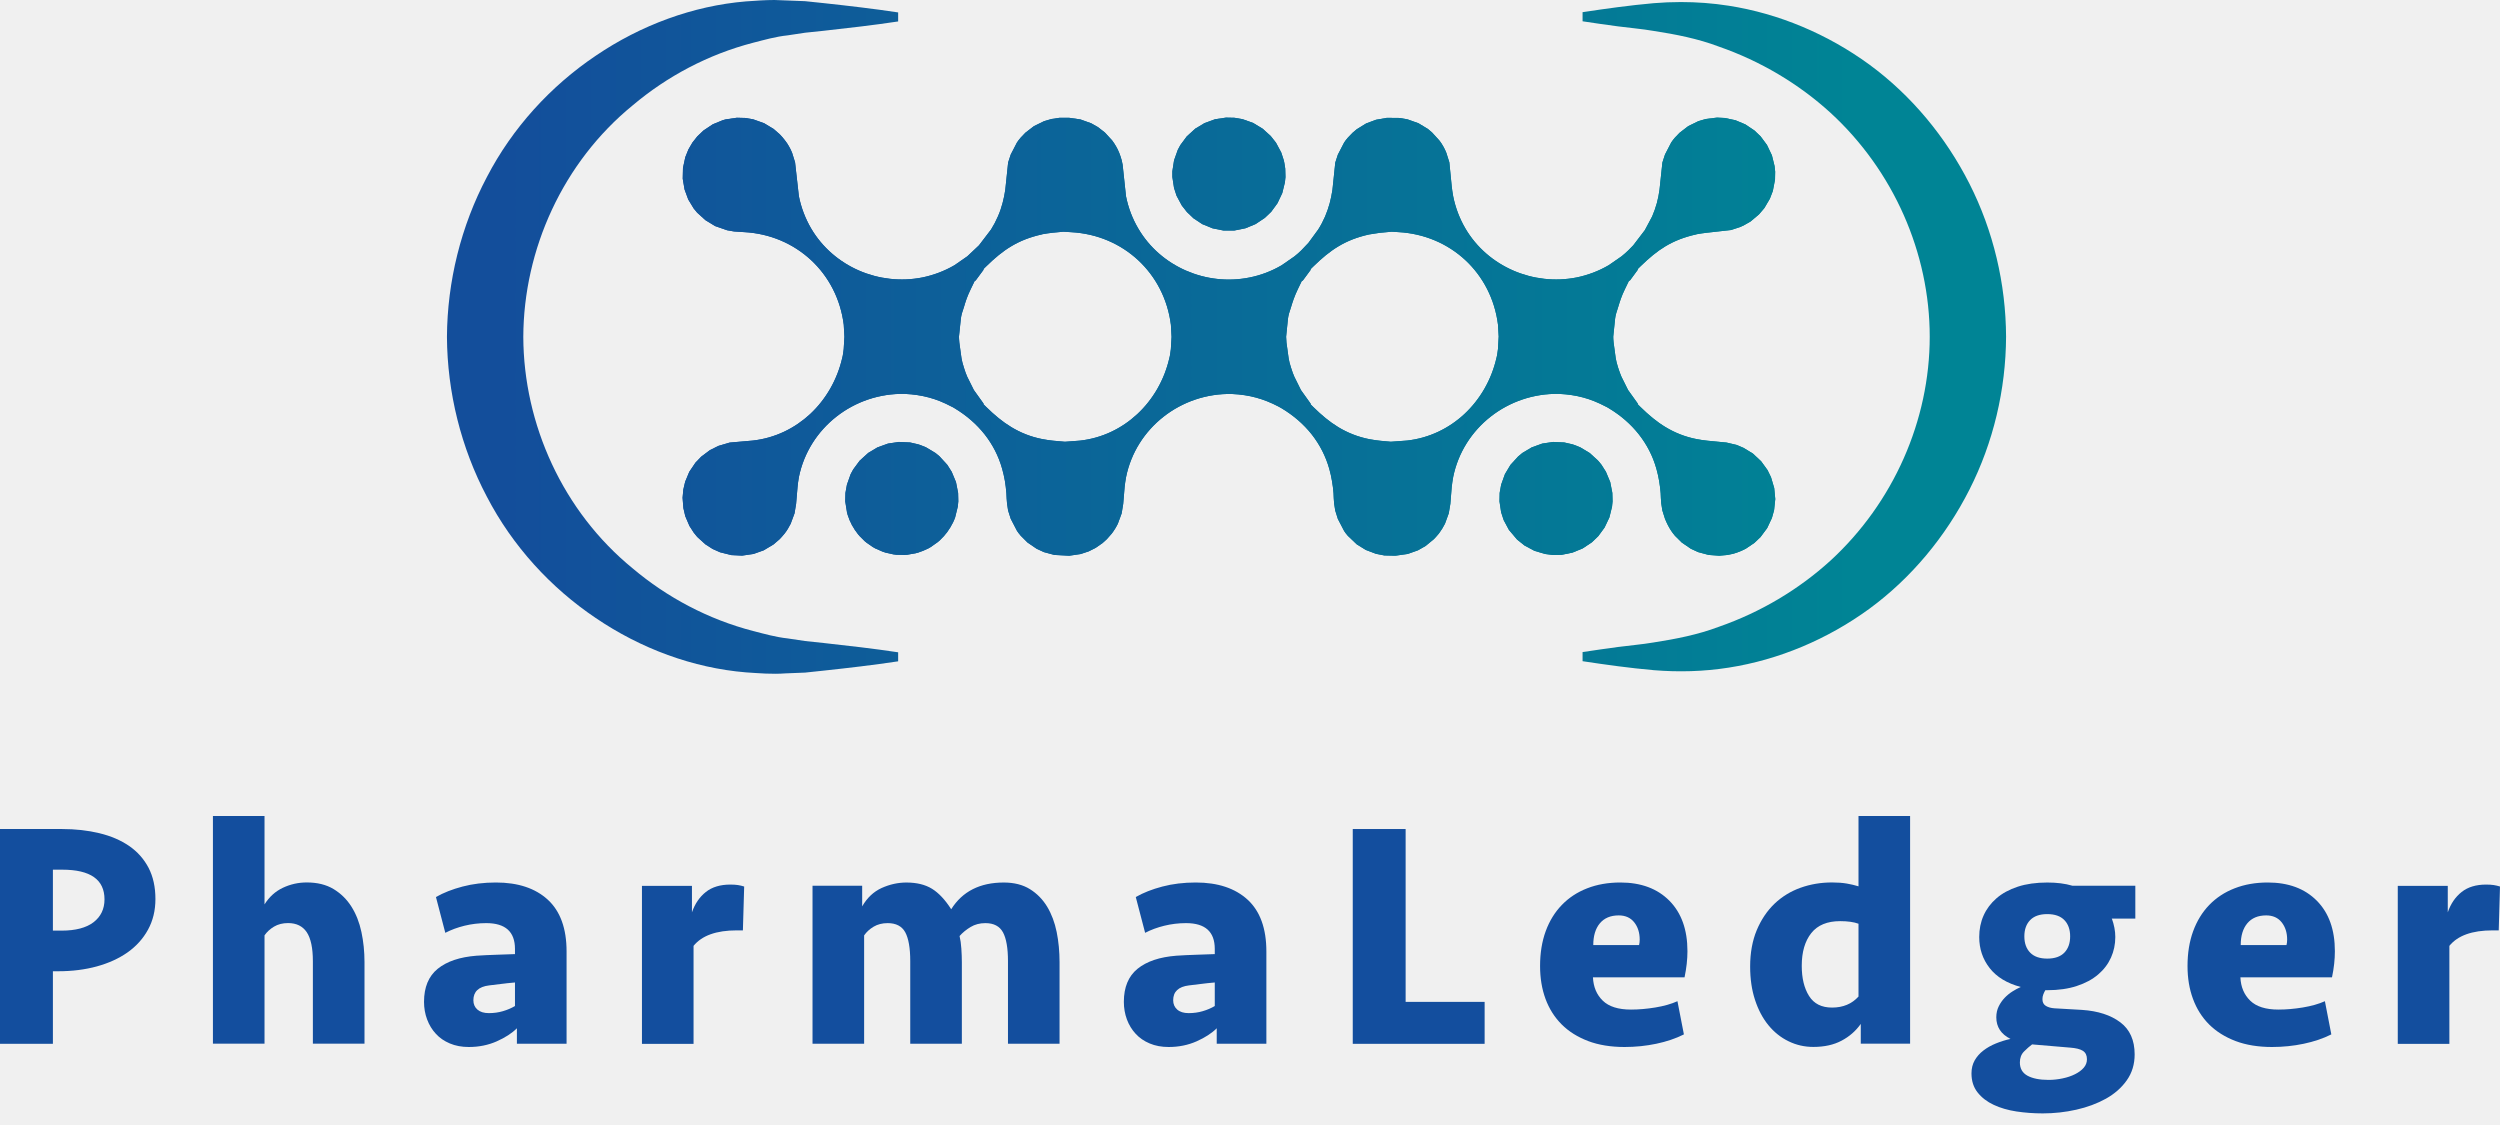
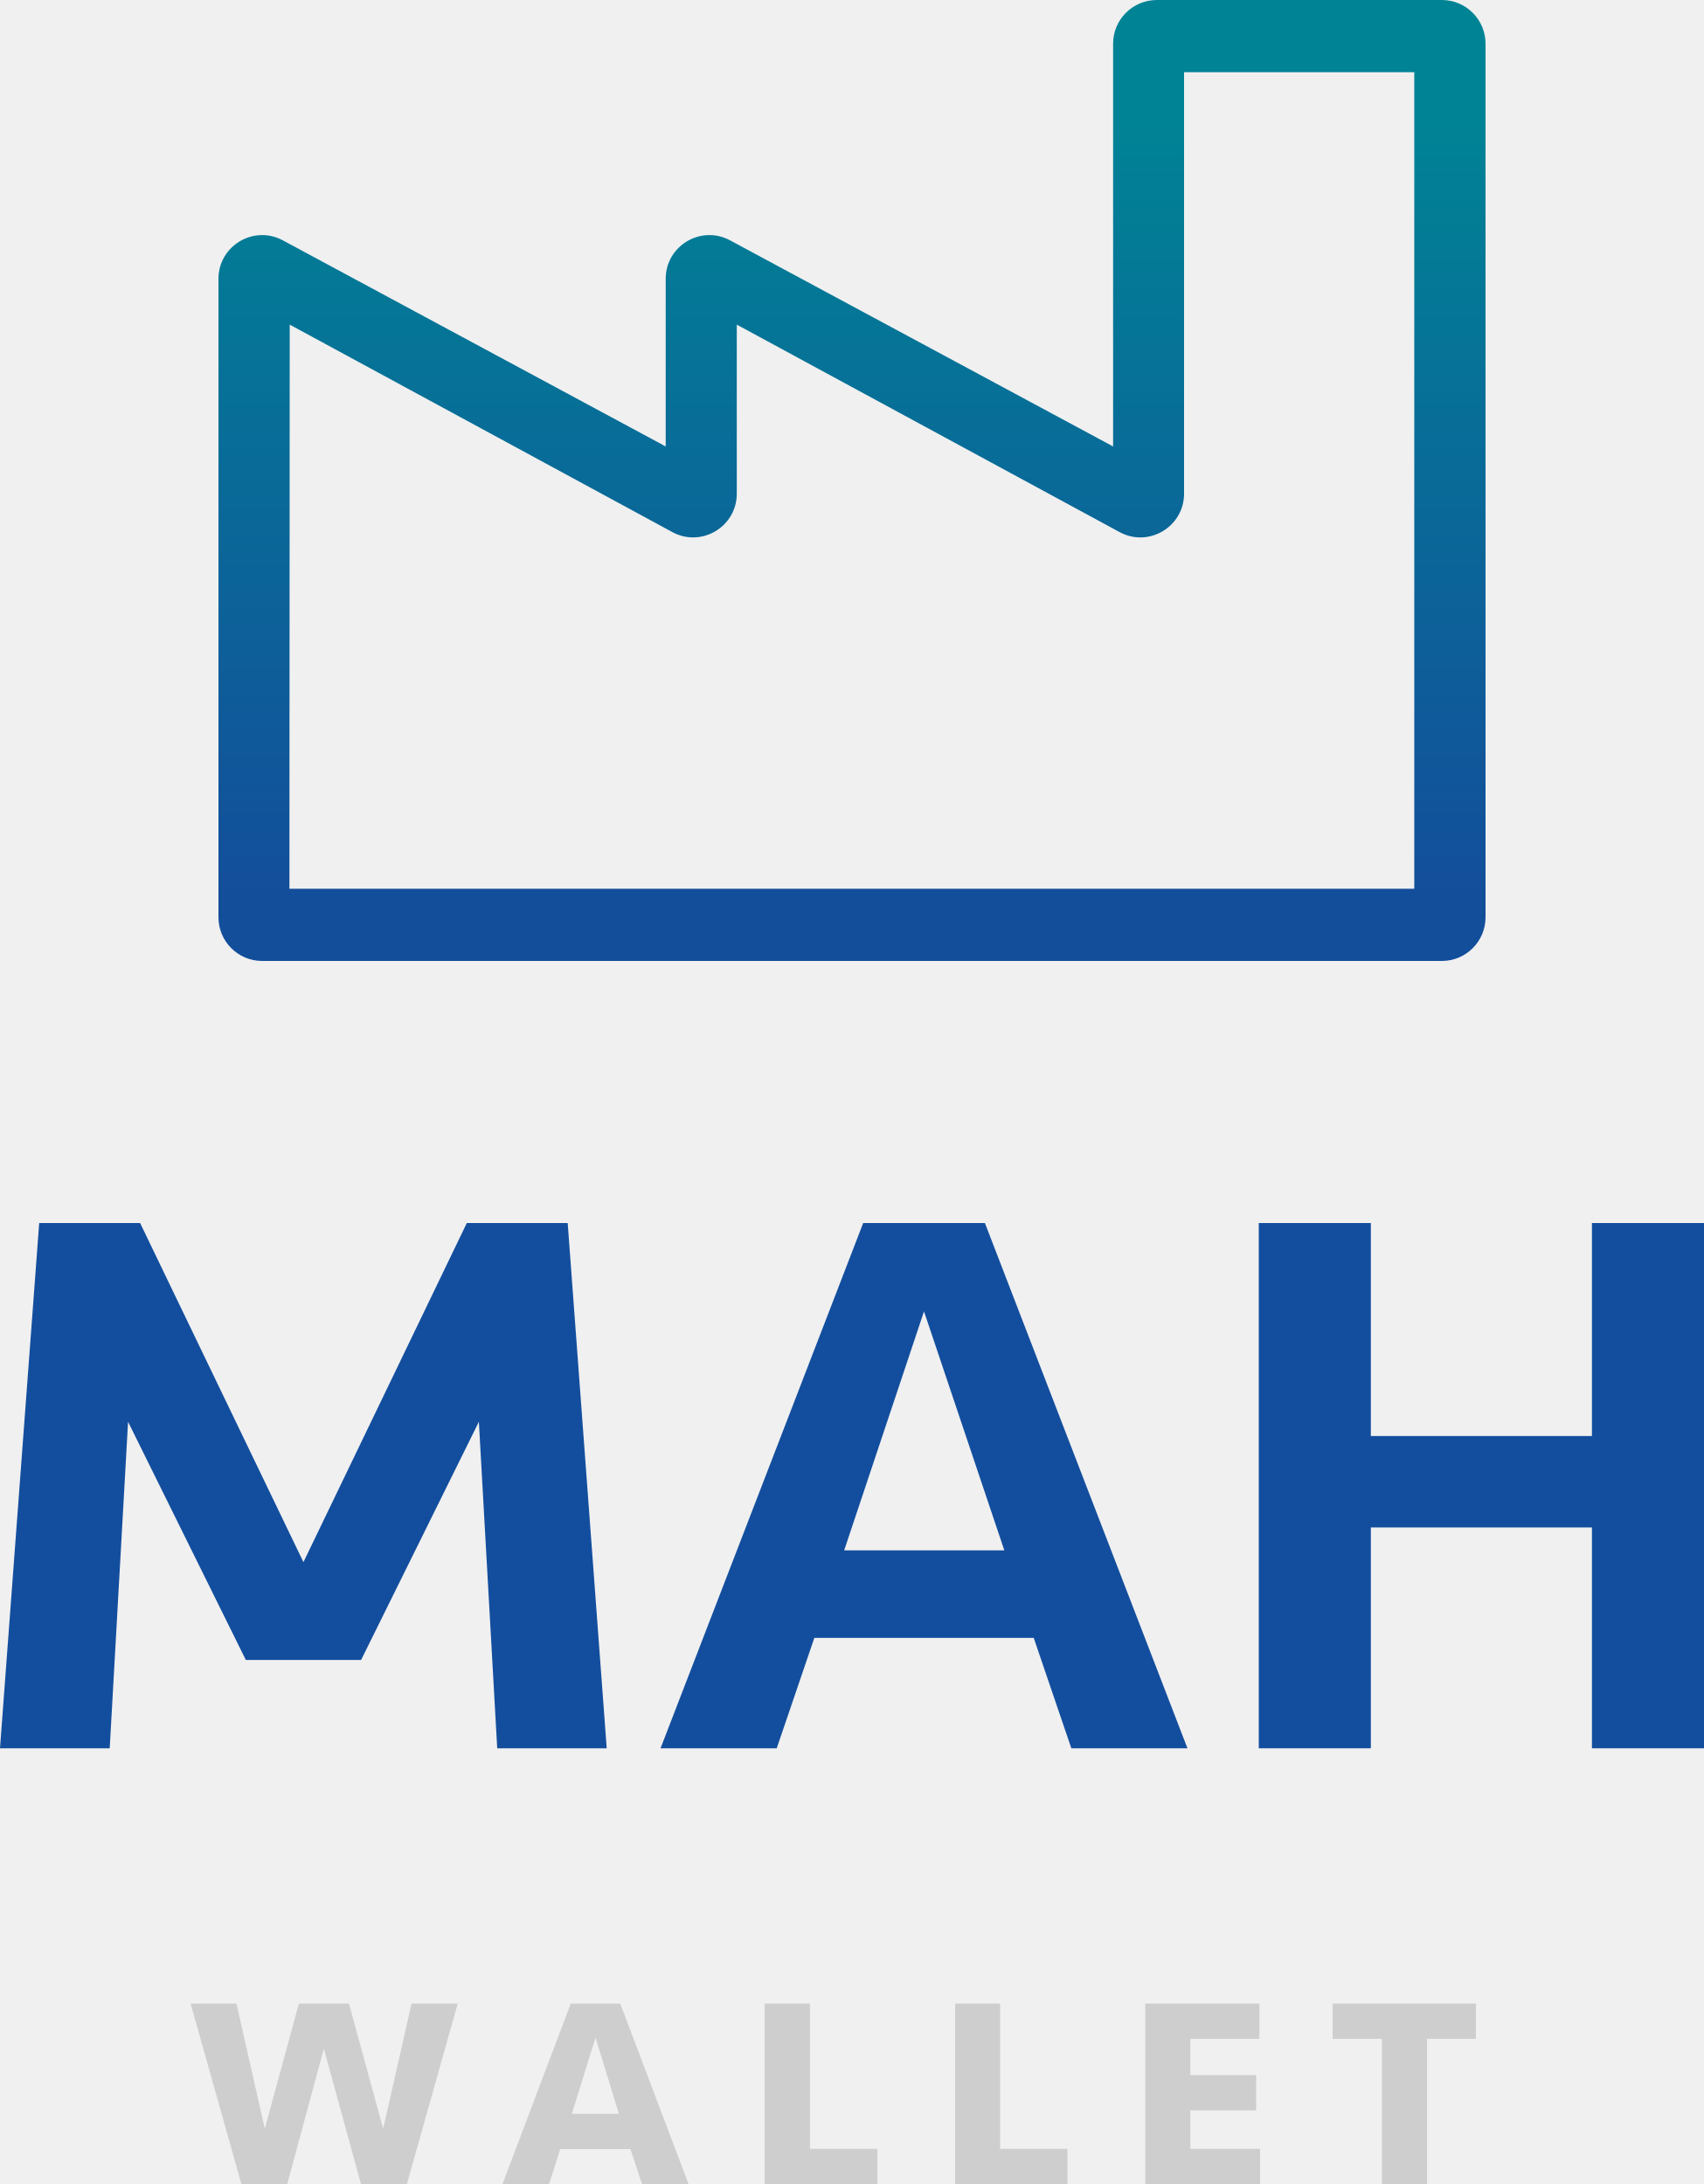
- <svg xmlns="http://www.w3.org/2000/svg" width="100" height="45" viewBox="0 0 100 45" fill="none">
-   <path d="M49.041 4.704L48.605 4.769L48.182 4.923L47.811 5.146L47.47 5.457L47.216 5.8L47.112 5.992L46.962 6.413L46.894 6.851V7.08L46.961 7.518L47.063 7.832L47.273 8.222L47.477 8.482L47.741 8.734L48.09 8.965L48.501 9.133L48.934 9.22H49.377L49.814 9.132L50.221 8.964L50.592 8.717L50.847 8.474L51.099 8.129L51.291 7.724L51.397 7.293L51.419 7.082L51.41 6.744C51.401 6.669 51.391 6.601 51.376 6.526C51.373 6.496 51.363 6.457 51.352 6.412L51.251 6.102L51.041 5.71L50.831 5.443L50.505 5.147L50.128 4.919L49.709 4.769L49.38 4.711L49.041 4.704Z" fill="url(#paint0_linear)" />
-   <path d="M49.041 4.704L48.605 4.769L48.182 4.923L47.811 5.146L47.47 5.457L47.216 5.8L47.112 5.992L46.962 6.413L46.894 6.851V7.08L46.961 7.518L47.063 7.832L47.273 8.222L47.477 8.482L47.741 8.734L48.09 8.965L48.501 9.133L48.934 9.22H49.377L49.814 9.132L50.221 8.964L50.592 8.717L50.847 8.474L51.099 8.129L51.291 7.724L51.397 7.293L51.419 7.082L51.41 6.744C51.401 6.669 51.391 6.601 51.376 6.526C51.373 6.496 51.363 6.457 51.352 6.412L51.251 6.102L51.041 5.71L50.831 5.443L50.505 5.147L50.128 4.919L49.709 4.769L49.38 4.711L49.041 4.704Z" fill="url(#paint1_linear)" />
-   <path d="M68.681 4.704L68.232 4.759L67.932 4.848L67.528 5.046L67.186 5.309L66.999 5.503C66.943 5.567 66.892 5.633 66.848 5.701L66.599 6.182L66.496 6.5L66.38 7.592C66.355 7.775 66.32 7.953 66.273 8.127C66.224 8.302 66.163 8.48 66.086 8.658L65.789 9.214L65.782 9.221L65.329 9.814L65.132 10.015C65.055 10.093 64.956 10.175 64.863 10.252L64.349 10.608C63.939 10.847 63.504 11.008 63.065 11.098C62.206 11.268 61.321 11.164 60.536 10.824C59.746 10.482 59.062 9.903 58.61 9.129C58.386 8.743 58.219 8.313 58.125 7.841V7.837C58.1 7.707 58.084 7.578 58.069 7.453L57.974 6.494L57.853 6.111C57.817 6.02 57.775 5.933 57.728 5.851C57.682 5.768 57.629 5.69 57.569 5.613L57.282 5.299L57.115 5.157L56.737 4.929L56.3 4.774L55.988 4.719L55.473 4.714L55.045 4.789L54.649 4.936L54.27 5.17L54.101 5.313L53.915 5.506C53.857 5.571 53.807 5.638 53.764 5.704L53.514 6.186L53.411 6.504L53.297 7.597C53.268 7.78 53.234 7.957 53.187 8.131C53.14 8.306 53.078 8.482 53.002 8.663C52.923 8.843 52.832 9.018 52.727 9.182L52.336 9.716L52.047 10.019C51.972 10.097 51.87 10.18 51.777 10.256L51.265 10.611C50.854 10.851 50.42 11.013 49.979 11.1C49.12 11.273 48.235 11.169 47.45 10.828C46.662 10.486 45.977 9.908 45.526 9.132C45.3 8.748 45.133 8.317 45.039 7.845V7.84L44.905 6.585L44.866 6.404C44.837 6.302 44.806 6.206 44.769 6.114C44.731 6.022 44.69 5.937 44.643 5.855C44.596 5.774 44.544 5.694 44.485 5.616L44.196 5.301L43.921 5.086L43.651 4.933L43.217 4.777L42.771 4.713L42.389 4.711L42.063 4.759L41.761 4.848L41.357 5.046L41.015 5.309L40.83 5.503C40.774 5.567 40.723 5.633 40.678 5.701L40.429 6.182L40.325 6.5L40.211 7.592C40.183 7.775 40.149 7.953 40.101 8.127C40.055 8.302 39.995 8.48 39.916 8.658C39.838 8.84 39.746 9.013 39.643 9.179L39.158 9.814L38.693 10.252L38.18 10.608C37.769 10.847 37.334 11.008 36.894 11.098C36.036 11.268 35.15 11.164 34.365 10.824C33.578 10.482 32.892 9.903 32.44 9.129C32.216 8.743 32.048 8.313 31.954 7.841V7.837L31.803 6.494L31.684 6.111C31.647 6.02 31.605 5.933 31.557 5.851C31.511 5.768 31.459 5.69 31.397 5.613C31.338 5.534 31.271 5.455 31.194 5.376L30.944 5.157L30.565 4.929L30.131 4.774L29.818 4.719L29.474 4.71L29.032 4.774L28.916 4.806L28.513 4.971L28.14 5.219L27.892 5.455L27.699 5.699L27.537 5.976L27.412 6.286L27.319 6.715L27.309 7.148L27.382 7.578L27.529 7.978L27.747 8.338L27.885 8.505L28.216 8.806L28.607 9.044L29.087 9.211L29.364 9.259L29.767 9.285C30.808 9.341 31.738 9.75 32.443 10.405C33.147 11.059 33.621 11.957 33.75 12.991L33.777 13.48H33.776L33.748 13.96C33.735 14.054 33.716 14.23 33.689 14.317C33.489 15.188 33.037 15.974 32.406 16.562C31.788 17.134 31.003 17.522 30.115 17.622L29.188 17.703L28.739 17.835L28.396 18.006L28.049 18.266L27.82 18.504L27.571 18.873L27.406 19.27L27.333 19.581L27.303 19.911L27.335 20.323L27.411 20.648L27.577 21.037L27.751 21.307L27.889 21.477L28.214 21.772L28.504 21.958L28.802 22.091L29.255 22.204L29.684 22.225L30.141 22.158L30.548 22.013L30.943 21.776L31.189 21.564C31.26 21.488 31.325 21.415 31.39 21.334C31.442 21.265 31.488 21.2 31.524 21.137V21.136C31.565 21.068 31.601 21.005 31.628 20.948L31.782 20.532L31.845 20.15L31.902 19.48C31.913 19.354 31.931 19.226 31.954 19.097V19.091C32.154 18.099 32.705 17.256 33.456 16.666C34.214 16.07 35.18 15.732 36.195 15.756H36.204C36.546 15.773 36.856 15.819 37.157 15.9C37.457 15.98 37.748 16.098 38.049 16.257C38.087 16.272 38.149 16.307 38.182 16.329C38.649 16.609 39.059 16.962 39.387 17.377C39.702 17.779 39.943 18.24 40.087 18.756C40.131 18.912 40.167 19.073 40.195 19.232C40.222 19.398 40.243 19.565 40.255 19.726C40.255 19.855 40.273 20.005 40.281 20.137L40.323 20.418L40.429 20.751L40.679 21.233C40.723 21.3 40.774 21.366 40.83 21.431L41.1 21.701L41.465 21.95L41.757 22.085L42.174 22.197L42.769 22.229L43.224 22.162L43.55 22.054L43.826 21.915L44.104 21.721L44.274 21.567C44.345 21.49 44.41 21.417 44.475 21.338C44.527 21.269 44.57 21.203 44.609 21.14V21.139C44.65 21.071 44.686 21.009 44.713 20.951L44.866 20.536L44.929 20.154L44.985 19.482C44.999 19.356 45.016 19.23 45.04 19.1V19.097C45.238 18.102 45.79 17.26 46.541 16.669C47.299 16.074 48.266 15.734 49.281 15.76H49.289C49.631 15.776 49.942 15.823 50.242 15.904C50.54 15.985 50.832 16.101 51.135 16.259C51.171 16.275 51.234 16.311 51.267 16.333C51.735 16.614 52.145 16.965 52.472 17.38C52.786 17.781 53.028 18.244 53.172 18.759C53.217 18.917 53.252 19.077 53.278 19.234C53.308 19.401 53.329 19.568 53.341 19.729C53.341 19.859 53.357 20.01 53.365 20.14L53.409 20.422L53.514 20.757L53.764 21.237C53.807 21.305 53.857 21.369 53.915 21.435L54.273 21.776L54.631 21.997L55.038 22.152L55.373 22.218L55.807 22.228L55.836 22.225L56.309 22.158L56.718 22.013L57.022 21.84L57.358 21.564C57.429 21.488 57.496 21.415 57.561 21.334C57.612 21.265 57.656 21.2 57.694 21.137V21.136C57.736 21.068 57.77 21.005 57.799 20.948L57.951 20.532L58.015 20.15L58.069 19.48C58.084 19.354 58.1 19.226 58.125 19.097V19.091C58.324 18.099 58.875 17.256 59.625 16.666C60.385 16.07 61.352 15.732 62.364 15.756H62.375C62.717 15.773 63.028 15.819 63.328 15.9C63.626 15.98 63.917 16.098 64.22 16.257C64.256 16.272 64.319 16.307 64.352 16.329C64.82 16.609 65.23 16.962 65.556 17.377C65.872 17.779 66.113 18.24 66.257 18.756C66.301 18.912 66.337 19.073 66.364 19.232C66.393 19.398 66.413 19.565 66.426 19.726C66.426 19.855 66.442 20.005 66.45 20.137L66.494 20.418L66.599 20.751C66.637 20.843 66.677 20.932 66.719 21.013C66.76 21.093 66.804 21.166 66.848 21.233C66.893 21.3 66.943 21.366 66.998 21.431L67.27 21.701L67.634 21.95L67.927 22.085L68.344 22.197L68.77 22.229L69.105 22.198L69.329 22.15C69.518 22.096 69.656 22.039 69.831 21.949L70.177 21.715L70.423 21.48L70.688 21.122L70.877 20.719L70.964 20.408L71.011 19.963L70.969 19.522L70.841 19.09L70.702 18.805L70.446 18.451L70.114 18.141L69.743 17.915L69.466 17.797L69.06 17.702L68.296 17.628C68.153 17.613 68.01 17.592 67.862 17.563H67.86C67.393 17.471 66.993 17.307 66.625 17.086C66.268 16.871 65.947 16.601 65.625 16.285L65.511 16.172V16.142L65.123 15.601L64.857 15.067C64.82 14.982 64.766 14.836 64.722 14.697C64.679 14.558 64.641 14.414 64.629 14.329L64.544 13.698C64.534 13.591 64.53 13.534 64.53 13.466L64.605 12.742C64.616 12.678 64.625 12.6 64.646 12.539C64.682 12.426 64.706 12.348 64.729 12.275C64.799 12.045 64.857 11.855 64.999 11.561L65.164 11.221L65.188 11.232L65.511 10.792V10.76L65.627 10.646C65.964 10.319 66.275 10.056 66.625 9.847C66.983 9.635 67.372 9.481 67.852 9.375L67.861 9.37C67.997 9.345 68.132 9.325 68.266 9.31L69.24 9.201L69.603 9.082C69.648 9.066 69.693 9.044 69.743 9.019L70.021 8.861L70.36 8.575L70.573 8.325L70.795 7.948L70.914 7.638L71.001 7.185L71.007 6.867L70.983 6.643L70.877 6.214L70.679 5.798L70.424 5.455L70.177 5.219L69.813 4.975L69.417 4.809L68.989 4.719L68.681 4.704ZM52.103 11.235L52.426 10.796V10.764L52.543 10.65C52.878 10.323 53.191 10.06 53.54 9.852C53.897 9.638 54.286 9.484 54.766 9.378L55.18 9.314L55.669 9.268L55.936 9.285C56.976 9.341 57.909 9.75 58.614 10.405C59.316 11.059 59.791 11.957 59.92 12.991L59.948 13.48H59.946L59.919 13.96C59.904 14.054 59.886 14.23 59.858 14.317C59.66 15.188 59.206 15.974 58.575 16.562C57.959 17.134 57.172 17.522 56.284 17.622L55.633 17.669L55.211 17.631C55.068 17.615 54.924 17.595 54.777 17.567H54.775C54.308 17.474 53.908 17.311 53.54 17.091C53.183 16.875 52.861 16.605 52.54 16.288L52.426 16.175V16.146L52.039 15.605L51.774 15.071C51.735 14.986 51.682 14.839 51.639 14.701C51.594 14.562 51.556 14.418 51.546 14.332L51.459 13.703C51.449 13.595 51.445 13.537 51.445 13.471L51.519 12.745C51.53 12.682 51.54 12.603 51.56 12.542C51.599 12.43 51.622 12.352 51.643 12.28C51.714 12.047 51.774 11.86 51.914 11.565L52.079 11.225L52.103 11.235ZM39.017 11.232L39.341 10.792V10.76L39.458 10.646C39.792 10.319 40.105 10.056 40.457 9.847C40.813 9.635 41.202 9.481 41.681 9.375L41.69 9.37C41.828 9.345 41.962 9.325 42.095 9.31L42.539 9.268L42.852 9.288C43.893 9.345 44.824 9.754 45.528 10.409C46.231 11.063 46.706 11.96 46.836 12.994L46.863 13.483H46.862L46.834 13.963C46.821 14.058 46.802 14.235 46.774 14.321C46.576 15.193 46.122 15.978 45.491 16.565C44.873 17.139 44.086 17.526 43.198 17.625L42.599 17.67L42.127 17.628C41.983 17.613 41.839 17.592 41.693 17.563H41.689C41.222 17.471 40.823 17.307 40.456 17.086C40.099 16.871 39.777 16.601 39.456 16.285L39.341 16.172V16.142L38.954 15.601L38.688 15.067C38.649 14.982 38.596 14.836 38.554 14.697C38.511 14.558 38.471 14.414 38.46 14.329L38.373 13.698C38.365 13.591 38.359 13.534 38.359 13.466L38.435 12.742C38.445 12.678 38.456 12.6 38.475 12.539C38.513 12.426 38.537 12.348 38.56 12.275C38.628 12.045 38.688 11.855 38.831 11.561L38.996 11.221L39.017 11.232Z" fill="url(#paint2_linear)" />
-   <path d="M68.681 4.704L68.232 4.759L67.932 4.848L67.528 5.046L67.186 5.309L66.999 5.503C66.943 5.567 66.892 5.633 66.848 5.701L66.599 6.182L66.496 6.5L66.38 7.592C66.355 7.775 66.32 7.953 66.273 8.127C66.224 8.302 66.163 8.48 66.086 8.658L65.789 9.214L65.782 9.221L65.329 9.814L65.132 10.015C65.055 10.093 64.956 10.175 64.863 10.252L64.349 10.608C63.939 10.847 63.504 11.008 63.065 11.098C62.206 11.268 61.321 11.164 60.536 10.824C59.746 10.482 59.062 9.903 58.61 9.129C58.386 8.743 58.219 8.313 58.125 7.841V7.837C58.1 7.707 58.084 7.578 58.069 7.453L57.974 6.494L57.853 6.111C57.817 6.02 57.775 5.933 57.728 5.851C57.682 5.768 57.629 5.69 57.569 5.613L57.282 5.299L57.115 5.157L56.737 4.929L56.3 4.774L55.988 4.719L55.473 4.714L55.045 4.789L54.649 4.936L54.27 5.17L54.101 5.313L53.915 5.506C53.857 5.571 53.807 5.638 53.764 5.704L53.514 6.186L53.411 6.504L53.297 7.597C53.268 7.78 53.234 7.957 53.187 8.131C53.14 8.306 53.078 8.482 53.002 8.663C52.923 8.843 52.832 9.018 52.727 9.182L52.336 9.716L52.047 10.019C51.972 10.097 51.87 10.18 51.777 10.256L51.265 10.611C50.854 10.851 50.42 11.013 49.979 11.1C49.12 11.273 48.235 11.169 47.45 10.828C46.662 10.486 45.977 9.908 45.526 9.132C45.3 8.748 45.133 8.317 45.039 7.845V7.84L44.905 6.585L44.866 6.404C44.837 6.302 44.806 6.206 44.769 6.114C44.731 6.022 44.69 5.937 44.643 5.855C44.596 5.774 44.544 5.694 44.485 5.616L44.196 5.301L43.921 5.086L43.651 4.933L43.217 4.777L42.771 4.713L42.389 4.711L42.063 4.759L41.761 4.848L41.357 5.046L41.015 5.309L40.83 5.503C40.774 5.567 40.723 5.633 40.678 5.701L40.429 6.182L40.325 6.5L40.211 7.592C40.183 7.775 40.149 7.953 40.101 8.127C40.055 8.302 39.995 8.48 39.916 8.658C39.838 8.84 39.746 9.013 39.642 9.179L39.158 9.814L38.693 10.252L38.18 10.608C37.769 10.847 37.334 11.008 36.894 11.098C36.036 11.268 35.15 11.164 34.365 10.824C33.578 10.482 32.892 9.903 32.44 9.129C32.216 8.743 32.048 8.313 31.954 7.841V7.837L31.803 6.494L31.684 6.111C31.647 6.02 31.605 5.933 31.557 5.851C31.511 5.768 31.459 5.69 31.397 5.613C31.338 5.534 31.271 5.455 31.194 5.376L30.944 5.157L30.565 4.929L30.131 4.774L29.818 4.719L29.474 4.71L29.032 4.774L28.916 4.806L28.513 4.971L28.14 5.219L27.892 5.455L27.699 5.699L27.537 5.976L27.412 6.286L27.319 6.715L27.309 7.148L27.382 7.578L27.529 7.978L27.747 8.338L27.885 8.505L28.216 8.806L28.607 9.044L29.087 9.211L29.364 9.259L29.767 9.285C30.808 9.341 31.738 9.75 32.443 10.405C33.147 11.059 33.621 11.957 33.75 12.991L33.777 13.48H33.776L33.748 13.96C33.735 14.054 33.716 14.23 33.689 14.317C33.489 15.188 33.037 15.974 32.406 16.562C31.788 17.134 31.003 17.522 30.115 17.622L29.188 17.703L28.739 17.835L28.396 18.006L28.049 18.266L27.82 18.504L27.571 18.873L27.406 19.27L27.333 19.581L27.303 19.911L27.335 20.323L27.411 20.648L27.577 21.037L27.751 21.307L27.889 21.477L28.214 21.772L28.504 21.958L28.802 22.091L29.255 22.204L29.684 22.225L30.141 22.158L30.548 22.013L30.943 21.776L31.189 21.564C31.26 21.488 31.325 21.415 31.39 21.334C31.442 21.265 31.488 21.2 31.524 21.137V21.136C31.565 21.068 31.601 21.005 31.628 20.948L31.782 20.532L31.845 20.15L31.902 19.48C31.913 19.354 31.931 19.226 31.954 19.097V19.091C32.154 18.099 32.705 17.256 33.456 16.666C34.214 16.07 35.18 15.732 36.195 15.756H36.204C36.546 15.773 36.856 15.819 37.157 15.9C37.457 15.98 37.748 16.098 38.049 16.257C38.087 16.272 38.149 16.307 38.182 16.329C38.649 16.609 39.059 16.962 39.387 17.377C39.702 17.779 39.943 18.24 40.087 18.756C40.131 18.912 40.167 19.073 40.195 19.232C40.222 19.398 40.243 19.565 40.255 19.726C40.255 19.855 40.273 20.005 40.281 20.137L40.323 20.418L40.429 20.751L40.679 21.233C40.723 21.3 40.774 21.366 40.83 21.431L41.1 21.701L41.465 21.95L41.757 22.085L42.174 22.197L42.769 22.229L43.224 22.162L43.55 22.054L43.826 21.915L44.104 21.721L44.274 21.567C44.345 21.49 44.41 21.417 44.475 21.338C44.527 21.269 44.57 21.203 44.609 21.14V21.139C44.65 21.071 44.686 21.009 44.713 20.951L44.866 20.536L44.929 20.154L44.985 19.482C44.999 19.356 45.016 19.23 45.04 19.1V19.097C45.238 18.102 45.79 17.26 46.541 16.669C47.299 16.074 48.266 15.734 49.281 15.76H49.289C49.631 15.776 49.942 15.823 50.242 15.904C50.54 15.985 50.832 16.101 51.135 16.259C51.171 16.275 51.234 16.311 51.267 16.333C51.735 16.614 52.145 16.965 52.472 17.38C52.786 17.781 53.028 18.244 53.172 18.759C53.217 18.917 53.252 19.077 53.278 19.234C53.308 19.401 53.329 19.568 53.341 19.729C53.341 19.859 53.357 20.01 53.365 20.14L53.409 20.422L53.514 20.757L53.764 21.237C53.807 21.305 53.857 21.369 53.915 21.435L54.273 21.776L54.631 21.997L55.038 22.152L55.373 22.218L55.807 22.228L55.836 22.225L56.309 22.158L56.718 22.013L57.022 21.84L57.358 21.564C57.429 21.488 57.496 21.415 57.561 21.334C57.612 21.265 57.656 21.2 57.694 21.137V21.136C57.736 21.068 57.77 21.005 57.799 20.948L57.951 20.532L58.015 20.15L58.069 19.48C58.084 19.354 58.1 19.226 58.125 19.097V19.091C58.324 18.099 58.875 17.256 59.625 16.666C60.385 16.07 61.352 15.732 62.364 15.756H62.375C62.717 15.773 63.028 15.819 63.328 15.9C63.626 15.98 63.917 16.098 64.22 16.257C64.256 16.272 64.319 16.307 64.352 16.329C64.82 16.609 65.23 16.962 65.556 17.377C65.872 17.779 66.113 18.24 66.257 18.756C66.301 18.912 66.337 19.073 66.364 19.232C66.393 19.398 66.413 19.565 66.426 19.726C66.426 19.855 66.442 20.005 66.45 20.137L66.494 20.418L66.599 20.751C66.637 20.843 66.677 20.932 66.719 21.013C66.76 21.093 66.804 21.166 66.848 21.233C66.893 21.3 66.943 21.366 66.998 21.431L67.27 21.701L67.634 21.95L67.927 22.085L68.344 22.197L68.77 22.229L69.105 22.198L69.329 22.15C69.518 22.096 69.656 22.039 69.831 21.949L70.177 21.715L70.423 21.48L70.688 21.122L70.877 20.719L70.964 20.408L71.011 19.963L70.969 19.522L70.841 19.09L70.702 18.805L70.446 18.451L70.114 18.141L69.743 17.915L69.466 17.797L69.06 17.702L68.296 17.628C68.153 17.613 68.01 17.592 67.862 17.563H67.86C67.393 17.471 66.993 17.307 66.625 17.086C66.268 16.871 65.947 16.601 65.625 16.285L65.511 16.172V16.142L65.123 15.601L64.857 15.067C64.82 14.982 64.766 14.836 64.722 14.697C64.679 14.558 64.641 14.414 64.629 14.329L64.544 13.698C64.534 13.591 64.53 13.534 64.53 13.466L64.605 12.742C64.616 12.678 64.625 12.6 64.646 12.539C64.682 12.426 64.706 12.348 64.729 12.275C64.799 12.045 64.857 11.855 64.999 11.561L65.164 11.221L65.188 11.232L65.511 10.792V10.76L65.627 10.646C65.964 10.319 66.275 10.056 66.625 9.847C66.983 9.635 67.372 9.481 67.852 9.375L67.861 9.37C67.997 9.345 68.132 9.325 68.266 9.31L69.24 9.201L69.603 9.082C69.648 9.066 69.693 9.044 69.743 9.019L70.021 8.861L70.36 8.575L70.573 8.325L70.795 7.948L70.914 7.638L71.001 7.185L71.007 6.867L70.983 6.643L70.877 6.214L70.679 5.798L70.424 5.455L70.177 5.219L69.813 4.975L69.417 4.809L68.989 4.719L68.681 4.704ZM52.103 11.235L52.426 10.796V10.764L52.543 10.65C52.878 10.323 53.191 10.06 53.54 9.852C53.897 9.638 54.286 9.484 54.766 9.378L55.18 9.314L55.669 9.268L55.936 9.285C56.976 9.341 57.909 9.75 58.614 10.405C59.316 11.059 59.791 11.957 59.92 12.991L59.948 13.48H59.946L59.919 13.96C59.904 14.054 59.886 14.23 59.858 14.317C59.66 15.188 59.206 15.974 58.575 16.562C57.959 17.134 57.172 17.522 56.284 17.622L55.633 17.669L55.211 17.631C55.068 17.615 54.924 17.595 54.777 17.567H54.775C54.308 17.474 53.908 17.311 53.54 17.091C53.183 16.875 52.861 16.605 52.54 16.288L52.426 16.175V16.146L52.039 15.605L51.774 15.071C51.735 14.986 51.682 14.839 51.639 14.701C51.594 14.562 51.556 14.418 51.546 14.332L51.459 13.703C51.449 13.595 51.445 13.537 51.445 13.471L51.519 12.745C51.53 12.682 51.54 12.603 51.56 12.542C51.599 12.43 51.622 12.352 51.643 12.28C51.714 12.047 51.774 11.86 51.914 11.565L52.079 11.225L52.103 11.235ZM39.017 11.232L39.341 10.792V10.76L39.458 10.646C39.792 10.319 40.105 10.056 40.457 9.847C40.813 9.635 41.202 9.481 41.681 9.375L41.69 9.37C41.828 9.345 41.962 9.325 42.095 9.31L42.539 9.268L42.852 9.288C43.893 9.345 44.824 9.754 45.528 10.409C46.231 11.063 46.706 11.96 46.836 12.994L46.863 13.483H46.862L46.834 13.963C46.821 14.058 46.802 14.235 46.774 14.321C46.576 15.193 46.122 15.978 45.491 16.565C44.873 17.139 44.086 17.526 43.198 17.625L42.599 17.67L42.127 17.628C41.983 17.613 41.839 17.592 41.693 17.563H41.689C41.222 17.471 40.823 17.307 40.456 17.086C40.099 16.871 39.777 16.601 39.456 16.285L39.341 16.172V16.142L38.954 15.601L38.688 15.067C38.649 14.982 38.596 14.836 38.554 14.697C38.511 14.558 38.471 14.414 38.46 14.329L38.373 13.698C38.365 13.591 38.359 13.534 38.359 13.466L38.435 12.742C38.445 12.678 38.456 12.6 38.475 12.539C38.513 12.426 38.537 12.348 38.56 12.275C38.628 12.045 38.688 11.855 38.831 11.561L38.996 11.221L39.017 11.232Z" fill="url(#paint3_linear)" />
-   <path d="M62.125 17.678L61.69 17.743L61.269 17.895L60.895 18.118L60.727 18.257L60.418 18.596L60.197 18.965L60.046 19.386L59.986 19.718L59.979 20.054L60.045 20.491L60.148 20.806L60.357 21.196L60.684 21.583L60.983 21.822L61.374 22.031L61.8 22.159L62.125 22.201L62.462 22.194L62.898 22.105L63.307 21.937L63.677 21.691L63.93 21.447L64.183 21.102L64.376 20.696L64.482 20.267L64.503 20.054L64.494 19.718L64.41 19.285L64.238 18.873L64.061 18.593L63.99 18.504C63.972 18.481 63.946 18.452 63.915 18.417L63.589 18.12L63.211 17.893C63.137 17.86 63.073 17.834 62.999 17.807C62.982 17.799 62.95 17.789 62.897 17.773L62.57 17.698L62.125 17.678Z" fill="url(#paint4_linear)" />
-   <path d="M62.125 17.678L61.69 17.743L61.269 17.895L60.895 18.118L60.727 18.257L60.418 18.596L60.197 18.965L60.046 19.386L59.986 19.718L59.979 20.054L60.045 20.491L60.148 20.806L60.357 21.196L60.684 21.583L60.983 21.822L61.374 22.031L61.8 22.159L62.125 22.201L62.462 22.194L62.898 22.105L63.307 21.937L63.677 21.691L63.93 21.447L64.183 21.102L64.376 20.696L64.482 20.267L64.503 20.054L64.494 19.718L64.41 19.285L64.238 18.873L64.061 18.593L63.99 18.504C63.972 18.481 63.946 18.452 63.915 18.417L63.589 18.12L63.211 17.893C63.137 17.86 63.073 17.834 62.999 17.807C62.982 17.799 62.95 17.789 62.897 17.773L62.57 17.698L62.125 17.678Z" fill="url(#paint5_linear)" />
-   <path d="M35.956 17.678L35.52 17.743L35.099 17.895L34.726 18.118L34.385 18.429L34.13 18.774L34.026 18.965L33.877 19.386L33.817 19.718L33.809 20.054L33.875 20.491L33.978 20.806L34.188 21.196L34.392 21.455L34.656 21.707L35.005 21.939L35.414 22.107L35.849 22.194H36.292L36.729 22.105L37.138 21.937L37.506 21.691L37.761 21.447L38.014 21.102L38.164 20.806L38.206 20.696L38.311 20.267L38.333 20.054L38.325 19.718L38.24 19.285L38.069 18.873L37.892 18.593L37.579 18.251L37.42 18.12L37.041 17.893C36.968 17.86 36.905 17.834 36.829 17.807C36.812 17.799 36.782 17.789 36.728 17.773L36.401 17.698L35.956 17.678Z" fill="url(#paint6_linear)" />
-   <path d="M35.956 17.678L35.52 17.743L35.099 17.895L34.726 18.118L34.385 18.429L34.13 18.774L34.026 18.965L33.877 19.386L33.817 19.718L33.809 20.054L33.902 20.594L34.072 21.004L34.321 21.375L34.583 21.646L34.909 21.884L35.312 22.073L35.744 22.18L36.184 22.201L36.618 22.135L36.935 22.032L37.231 21.885L37.595 21.615L37.89 21.288L38.12 20.907L38.206 20.696L38.311 20.267L38.333 20.054L38.325 19.718L38.24 19.285L38.069 18.873L37.892 18.593L37.579 18.251L37.42 18.12L37.041 17.893C36.968 17.86 36.905 17.834 36.829 17.807C36.812 17.799 36.782 17.789 36.728 17.773L36.401 17.698L35.956 17.678Z" fill="url(#paint7_linear)" />
-   <path d="M66.151 0.127C65.187 0.213 64.254 0.343 63.303 0.487V0.852C63.777 0.93 64.251 0.987 64.723 1.055C65.192 1.118 65.679 1.156 66.133 1.235C67.036 1.374 67.918 1.547 68.752 1.863C70.427 2.446 71.945 3.351 73.213 4.505C75.744 6.826 77.189 10.125 77.189 13.468C77.189 16.809 75.744 20.108 73.213 22.43C71.945 23.582 70.427 24.488 68.752 25.072C67.918 25.387 67.036 25.56 66.133 25.7C65.679 25.778 65.192 25.816 64.723 25.879C64.251 25.948 63.777 26.005 63.303 26.083V26.448C64.254 26.592 65.187 26.722 66.151 26.807C67.14 26.889 68.149 26.863 69.149 26.705C71.15 26.393 73.099 25.573 74.777 24.349C76.453 23.119 77.828 21.462 78.779 19.582C79.734 17.7 80.234 15.582 80.243 13.468C80.234 11.352 79.734 9.233 78.779 7.351C77.828 5.473 76.453 3.815 74.777 2.585C73.099 1.36 71.15 0.542 69.149 0.229C68.513 0.129 67.872 0.082 67.235 0.082C66.872 0.082 66.51 0.097 66.151 0.127Z" fill="url(#paint8_linear)" />
-   <path d="M29.838 0.056C27.719 0.232 25.63 1.007 23.83 2.229C22.024 3.444 20.495 5.117 19.476 7.081C18.441 9.038 17.891 11.256 17.878 13.476C17.891 15.694 18.441 17.914 19.476 19.87C20.495 21.833 22.024 23.507 23.83 24.721C25.63 25.944 27.719 26.719 29.838 26.895C30.369 26.93 30.892 26.976 31.421 26.935L32.203 26.904L32.948 26.825C33.94 26.718 34.933 26.603 35.926 26.453V26.092C34.933 25.943 33.94 25.829 32.948 25.72L32.203 25.641L31.501 25.536C31.033 25.486 30.578 25.356 30.128 25.241C28.326 24.773 26.682 23.895 25.31 22.738C22.513 20.456 20.945 16.971 20.932 13.476C20.945 9.979 22.513 6.495 25.31 4.212C26.682 3.055 28.326 2.177 30.128 1.709C30.578 1.594 31.033 1.463 31.501 1.415L32.203 1.309L32.948 1.231C33.94 1.121 34.933 1.008 35.926 0.858V0.497C34.933 0.347 33.94 0.233 32.948 0.125L32.203 0.047L30.976 0C30.598 0 30.221 0.03 29.838 0.056Z" fill="url(#paint9_linear)" />
-   <path d="M4.18 35.974C4.18 35.183 3.616 34.787 2.49 34.787H2.116V37.225H2.463C3.023 37.225 3.449 37.113 3.741 36.89C4.033 36.666 4.18 36.36 4.18 35.974ZM6.217 35.961C6.217 36.416 6.119 36.825 5.921 37.186C5.723 37.548 5.45 37.85 5.102 38.096C4.753 38.341 4.343 38.527 3.87 38.657C3.397 38.786 2.886 38.85 2.335 38.85H2.116V41.753H0V33.161H2.477C3.018 33.161 3.519 33.217 3.979 33.329C4.439 33.441 4.835 33.611 5.166 33.839C5.497 34.066 5.755 34.357 5.941 34.709C6.125 35.063 6.217 35.479 6.217 35.961Z" fill="#134E9E" />
-   <path d="M8.517 41.748V32.64H10.581V36.176C10.77 35.874 11.015 35.653 11.316 35.511C11.616 35.369 11.935 35.298 12.271 35.298C12.692 35.298 13.049 35.386 13.342 35.562C13.633 35.739 13.873 35.973 14.057 36.265C14.242 36.558 14.375 36.895 14.457 37.279C14.538 37.661 14.58 38.062 14.58 38.483V41.748H12.515V38.446C12.515 37.92 12.433 37.536 12.271 37.29C12.107 37.046 11.858 36.923 11.522 36.923C11.307 36.923 11.12 36.971 10.961 37.065C10.803 37.16 10.676 37.276 10.581 37.414V41.748H8.517Z" fill="#134E9E" />
-   <path d="M19.554 40.525C19.752 40.525 19.938 40.5 20.116 40.447C20.292 40.396 20.453 40.327 20.599 40.241V39.299C20.392 39.317 20.207 39.336 20.045 39.358C19.881 39.38 19.722 39.399 19.567 39.416C19.145 39.467 18.935 39.666 18.935 40.009C18.935 40.163 18.988 40.288 19.096 40.383C19.204 40.477 19.356 40.525 19.554 40.525ZM20.676 41.131C20.478 41.329 20.209 41.503 19.869 41.654C19.53 41.804 19.158 41.88 18.754 41.88C18.47 41.88 18.217 41.833 17.993 41.738C17.769 41.643 17.582 41.515 17.433 41.35C17.281 41.187 17.166 40.995 17.084 40.777C17.002 40.557 16.961 40.322 16.961 40.073C16.961 39.488 17.144 39.048 17.509 38.751C17.875 38.455 18.392 38.28 19.064 38.228C19.314 38.211 19.578 38.199 19.857 38.19C20.136 38.182 20.384 38.174 20.599 38.164V37.957C20.599 37.27 20.216 36.925 19.451 36.925C19.15 36.925 18.859 36.961 18.58 37.029C18.301 37.098 18.045 37.192 17.812 37.313L17.438 35.881C17.739 35.709 18.094 35.569 18.503 35.462C18.911 35.354 19.356 35.3 19.839 35.3C20.723 35.3 21.415 35.531 21.914 35.99C22.413 36.45 22.663 37.14 22.663 38.06V41.75H20.676V41.131Z" fill="#134E9E" />
-   <path d="M29.716 37.215H29.471C28.654 37.215 28.078 37.422 27.742 37.834V41.756H25.678V35.434H27.678V36.493C27.798 36.148 27.983 35.877 28.233 35.68C28.482 35.482 28.809 35.383 29.214 35.383C29.334 35.383 29.435 35.39 29.516 35.402C29.598 35.415 29.682 35.434 29.767 35.461L29.716 37.215Z" fill="#134E9E" />
-   <path d="M39.415 36.925C39.192 36.925 38.994 36.977 38.822 37.081C38.65 37.184 38.505 37.304 38.383 37.441C38.418 37.588 38.442 37.756 38.454 37.945C38.467 38.134 38.474 38.314 38.474 38.486V41.75H36.41V38.448C36.41 37.923 36.343 37.539 36.211 37.293C36.077 37.048 35.842 36.925 35.507 36.925C35.292 36.925 35.104 36.973 34.946 37.067C34.787 37.162 34.66 37.278 34.565 37.416V41.75H32.501V35.429H34.487V36.255C34.685 35.91 34.946 35.666 35.268 35.519C35.59 35.374 35.92 35.301 36.255 35.301C36.668 35.301 37.009 35.384 37.28 35.551C37.551 35.719 37.808 35.993 38.048 36.37C38.495 35.658 39.197 35.301 40.151 35.301C40.564 35.301 40.912 35.389 41.196 35.565C41.479 35.741 41.709 35.976 41.886 36.267C42.062 36.56 42.189 36.898 42.267 37.28C42.344 37.663 42.382 38.065 42.382 38.486V41.75H40.319V38.448C40.319 37.923 40.252 37.539 40.119 37.293C39.985 37.048 39.751 36.925 39.415 36.925Z" fill="#134E9E" />
-   <path d="M47.546 40.525C47.744 40.525 47.931 40.5 48.108 40.447C48.284 40.396 48.446 40.327 48.591 40.241V39.299C48.385 39.317 48.2 39.336 48.037 39.358C47.873 39.38 47.715 39.399 47.56 39.416C47.138 39.467 46.927 39.666 46.927 40.009C46.927 40.163 46.981 40.288 47.089 40.383C47.196 40.477 47.348 40.525 47.546 40.525ZM48.669 41.131C48.471 41.329 48.202 41.503 47.862 41.654C47.522 41.804 47.152 41.88 46.746 41.88C46.463 41.88 46.21 41.833 45.986 41.738C45.761 41.643 45.575 41.515 45.425 41.35C45.274 41.187 45.157 40.995 45.076 40.777C44.995 40.557 44.954 40.322 44.954 40.073C44.954 39.488 45.137 39.048 45.502 38.751C45.867 38.455 46.385 38.28 47.057 38.228C47.306 38.211 47.57 38.199 47.849 38.19C48.129 38.182 48.376 38.174 48.591 38.164V37.957C48.591 37.27 48.209 36.925 47.443 36.925C47.141 36.925 46.852 36.961 46.573 37.029C46.293 37.098 46.037 37.192 45.805 37.313L45.431 35.881C45.732 35.709 46.086 35.569 46.495 35.462C46.903 35.354 47.348 35.3 47.831 35.3C48.716 35.3 49.408 35.531 49.907 35.99C50.406 36.45 50.655 37.14 50.655 38.06V41.75H48.669V41.131Z" fill="#134E9E" />
-   <path d="M56.225 33.161V40.075H59.385V41.753H54.11V33.161H56.225Z" fill="#134E9E" />
-   <path d="M64.75 36.616C64.423 36.616 64.171 36.722 63.995 36.932C63.819 37.143 63.731 37.433 63.731 37.803H65.563C65.58 37.734 65.588 37.661 65.588 37.584C65.588 37.309 65.516 37.079 65.369 36.893C65.223 36.709 65.016 36.616 64.75 36.616ZM64.814 35.3C65.641 35.3 66.294 35.544 66.776 36.029C67.257 36.516 67.498 37.188 67.498 38.049C67.498 38.375 67.459 38.724 67.382 39.093H63.718C63.736 39.48 63.867 39.791 64.112 40.028C64.357 40.265 64.732 40.383 65.24 40.383C65.55 40.383 65.874 40.355 66.214 40.299C66.554 40.243 66.849 40.16 67.098 40.048L67.356 41.376C67.03 41.54 66.661 41.664 66.253 41.75C65.844 41.836 65.421 41.88 64.983 41.88C64.432 41.88 63.946 41.801 63.525 41.642C63.104 41.481 62.75 41.261 62.467 40.977C62.183 40.693 61.968 40.353 61.821 39.957C61.675 39.561 61.603 39.123 61.603 38.642C61.603 38.126 61.677 37.661 61.828 37.248C61.979 36.836 62.194 36.486 62.474 36.198C62.753 35.909 63.09 35.687 63.486 35.533C63.882 35.378 64.325 35.3 64.814 35.3Z" fill="#134E9E" />
-   <path d="M73.283 40.303C73.721 40.303 74.074 40.156 74.34 39.862V36.949C74.152 36.88 73.906 36.846 73.606 36.846C73.09 36.846 72.704 37.005 72.451 37.324C72.197 37.645 72.07 38.081 72.07 38.632C72.07 39.125 72.166 39.526 72.361 39.837C72.554 40.148 72.861 40.303 73.283 40.303ZM76.404 41.748H74.431V40.956C74.233 41.237 73.977 41.461 73.663 41.627C73.35 41.794 72.973 41.877 72.535 41.877C72.182 41.877 71.851 41.802 71.542 41.651C71.232 41.501 70.963 41.285 70.735 41.006C70.507 40.727 70.329 40.389 70.2 39.994C70.07 39.598 70.006 39.155 70.006 38.664C70.006 38.115 70.094 37.629 70.27 37.206C70.447 36.785 70.684 36.433 70.98 36.149C71.277 35.866 71.623 35.653 72.019 35.511C72.414 35.369 72.836 35.298 73.283 35.298C73.506 35.298 73.704 35.313 73.877 35.343C74.047 35.374 74.203 35.409 74.34 35.453V32.64H76.404V41.748Z" fill="#134E9E" />
-   <path d="M81.891 38.344C82.192 38.344 82.419 38.265 82.574 38.106C82.728 37.947 82.806 37.73 82.806 37.454C82.806 37.179 82.728 36.962 82.574 36.803C82.419 36.644 82.192 36.564 81.891 36.564C81.589 36.564 81.362 36.644 81.207 36.803C81.052 36.962 80.974 37.179 80.974 37.454C80.974 37.73 81.052 37.947 81.207 38.106C81.362 38.265 81.589 38.344 81.891 38.344ZM81.284 41.776C81.18 41.853 81.074 41.947 80.962 42.059C80.85 42.171 80.795 42.317 80.795 42.498C80.795 42.739 80.895 42.915 81.097 43.027C81.299 43.138 81.581 43.196 81.942 43.196C82.131 43.196 82.319 43.175 82.503 43.136C82.688 43.098 82.853 43.042 82.999 42.969C83.146 42.896 83.263 42.81 83.349 42.71C83.434 42.612 83.478 42.498 83.478 42.369C83.478 42.214 83.423 42.103 83.317 42.034C83.208 41.964 83.038 41.922 82.806 41.905L81.284 41.776ZM85.413 35.429V36.745H84.484L84.47 36.732C84.565 36.989 84.612 37.239 84.612 37.48C84.612 37.772 84.555 38.048 84.439 38.305C84.322 38.564 84.151 38.789 83.922 38.983C83.694 39.177 83.41 39.329 83.07 39.44C82.731 39.552 82.337 39.608 81.891 39.608H81.813C81.779 39.669 81.75 39.726 81.73 39.782C81.708 39.839 81.698 39.901 81.698 39.97C81.698 40.09 81.742 40.178 81.832 40.234C81.923 40.29 82.036 40.322 82.175 40.332L83.283 40.396C83.919 40.439 84.43 40.604 84.812 40.892C85.195 41.181 85.386 41.608 85.386 42.176C85.386 42.571 85.281 42.917 85.07 43.214C84.86 43.511 84.581 43.756 84.232 43.95C83.883 44.143 83.49 44.289 83.051 44.388C82.613 44.487 82.165 44.536 81.71 44.536C81.349 44.536 80.998 44.51 80.659 44.459C80.319 44.407 80.016 44.319 79.749 44.194C79.482 44.07 79.267 43.904 79.104 43.698C78.941 43.492 78.859 43.238 78.859 42.937C78.859 42.739 78.902 42.565 78.988 42.414C79.074 42.264 79.189 42.133 79.337 42.02C79.482 41.908 79.65 41.814 79.839 41.737C80.029 41.66 80.223 41.599 80.419 41.557C80.042 41.367 79.852 41.079 79.852 40.692C79.852 40.529 79.885 40.382 79.949 40.254C80.013 40.124 80.093 40.011 80.187 39.912C80.282 39.813 80.388 39.726 80.504 39.654C80.62 39.581 80.73 39.523 80.832 39.479C80.282 39.334 79.867 39.082 79.588 38.725C79.308 38.368 79.169 37.953 79.169 37.48C79.169 37.17 79.226 36.885 79.343 36.622C79.459 36.36 79.631 36.13 79.859 35.932C80.087 35.734 80.37 35.58 80.71 35.468C81.05 35.356 81.444 35.301 81.891 35.301C82.08 35.301 82.258 35.311 82.425 35.332C82.593 35.353 82.75 35.386 82.897 35.429H85.413Z" fill="#134E9E" />
-   <path d="M90.648 36.616C90.321 36.616 90.069 36.722 89.893 36.932C89.717 37.143 89.629 37.433 89.629 37.803H91.46C91.478 37.734 91.486 37.661 91.486 37.584C91.486 37.309 91.414 37.079 91.267 36.893C91.121 36.709 90.914 36.616 90.648 36.616ZM90.712 35.3C91.538 35.3 92.192 35.544 92.673 36.029C93.155 36.516 93.395 37.188 93.395 38.049C93.395 38.375 93.358 38.724 93.28 39.093H89.616C89.633 39.48 89.765 39.791 90.01 40.028C90.254 40.265 90.63 40.383 91.139 40.383C91.448 40.383 91.772 40.355 92.112 40.299C92.451 40.243 92.746 40.16 92.996 40.048L93.253 41.376C92.927 41.54 92.559 41.664 92.15 41.75C91.743 41.836 91.319 41.88 90.88 41.88C90.33 41.88 89.844 41.801 89.423 41.642C89.002 41.481 88.648 41.261 88.364 40.977C88.081 40.693 87.865 40.353 87.72 39.957C87.573 39.561 87.501 39.123 87.501 38.642C87.501 38.126 87.575 37.661 87.726 37.248C87.877 36.836 88.092 36.486 88.371 36.198C88.65 35.909 88.988 35.687 89.384 35.533C89.78 35.378 90.222 35.3 90.712 35.3Z" fill="#134E9E" />
-   <path d="M99.949 37.215H99.704C98.886 37.215 98.31 37.422 97.975 37.834V41.756H95.911V35.434H97.911V36.493C98.03 36.148 98.215 35.877 98.465 35.68C98.714 35.482 99.041 35.383 99.445 35.383C99.566 35.383 99.666 35.39 99.748 35.402C99.83 35.415 99.914 35.434 100 35.461L99.949 37.215Z" fill="#134E9E" />
+ <svg xmlns="http://www.w3.org/2000/svg" width="39" height="50" viewBox="0 0 39 50" fill="none">
+   <g clip-path="url(#clip0)">
+     <path d="M6 22C5.448 22 5 21.552 5 21V6.383C5 5.627 5.808 5.144 6.474 5.503L15.236 10.221V6.383C15.236 5.627 16.044 5.144 16.71 5.503L25.476 10.221V1C25.476 0.448 25.924 0 26.476 0H33C33.552 0 34 0.448 34 1V21C34 21.552 33.552 22 33 22H6ZM6.624 20.347H32.369V1.653H27.1V11.302C27.1 12.06 26.289 12.543 25.623 12.181L16.863 7.432V11.302C16.863 12.06 16.053 12.542 15.387 12.181L6.631 7.432L6.624 20.347Z" fill="url(#paint0_linear)" />
+   </g>
+   <g clip-path="url(#clip1)">
+     <path d="M10.684 28H12.993L13.886 40.025H11.38L10.96 32.55L8.265 38.002H5.626L2.931 32.55L2.511 40.025H0L0.897 28H3.207L6.945 35.763L10.684 28Z" fill="#134E9E" />
+     <path d="M27.178 40.025H24.52L23.659 37.497H18.638L17.777 40.025H15.118L19.756 28H22.542L27.178 40.025ZM21.148 30.023L19.321 35.493H22.986L21.148 30.023Z" fill="#134E9E" />
+     <path d="M36.435 40.025V34.969H31.375V40.025H28.81V28H31.375V32.876H36.435V28H39V40.025H36.435Z" fill="#134E9E" />
+     <path d="M8.77 48.735L9.419 45.87H10.476L9.313 50H8.261L7.412 46.9L6.575 50H5.525L4.362 45.87H5.412L6.06 48.735L6.841 45.87H7.987L8.77 48.735Z" fill="#CECECE" />
+     <path d="M14.429 49.2H12.824L12.566 50H11.501L13.063 45.87H14.196L15.758 50H14.693L14.429 49.2ZM13.088 48.394H14.165L13.63 46.648L13.088 48.394Z" fill="#CECECE" />
+     <path d="M18.538 45.87V49.195H20.08V50H17.501V45.87H18.538Z" fill="#CECECE" />
+     <path d="M22.89 45.87V49.195H24.431V50H21.861V45.87H22.89Z" fill="#CECECE" />
+     <path d="M26.213 45.87H28.825V46.677H27.244V47.507H28.75V48.314H27.244V49.195H28.84V50H26.213V45.87Z" fill="#CECECE" />
+     <path d="M33.779 45.87V46.677H32.661V50H31.628V46.677H30.501V45.87H33.779Z" fill="#CECECE" />
+   </g>
  <defs>
-     <linearGradient id="paint0_linear" x1="81.451" y1="6.966" x2="15.505" y2="6.966" gradientUnits="userSpaceOnUse">
+     <linearGradient id="paint0_linear" x1="19.5" y1="0" x2="19.5" y2="22" gradientUnits="userSpaceOnUse">
      <stop stop-color="#008495" />
      <stop offset="0.11" stop-color="#008495" />
      <stop offset="0.93" stop-color="#134E9B" />
      <stop offset="1" stop-color="#134E9B" />
    </linearGradient>
-     <linearGradient id="paint1_linear" x1="81.451" y1="6.966" x2="15.505" y2="6.966" gradientUnits="userSpaceOnUse">
-       <stop stop-color="#008495" />
-       <stop offset="0.11" stop-color="#008495" />
-       <stop offset="0.93" stop-color="#134E9B" />
-       <stop offset="1" stop-color="#134E9B" />
-     </linearGradient>
-     <linearGradient id="paint2_linear" x1="81.451" y1="13.469" x2="15.504" y2="13.469" gradientUnits="userSpaceOnUse">
-       <stop stop-color="#008495" />
-       <stop offset="0.11" stop-color="#008495" />
-       <stop offset="0.93" stop-color="#134E9B" />
-       <stop offset="1" stop-color="#134E9B" />
-     </linearGradient>
-     <linearGradient id="paint3_linear" x1="81.451" y1="13.469" x2="15.504" y2="13.469" gradientUnits="userSpaceOnUse">
-       <stop stop-color="#008495" />
-       <stop offset="0.11" stop-color="#008495" />
-       <stop offset="0.93" stop-color="#134E9B" />
-       <stop offset="1" stop-color="#134E9B" />
-     </linearGradient>
-     <linearGradient id="paint4_linear" x1="81.45" y1="19.939" x2="15.504" y2="19.939" gradientUnits="userSpaceOnUse">
-       <stop stop-color="#008495" />
-       <stop offset="0.11" stop-color="#008495" />
-       <stop offset="0.93" stop-color="#134E9B" />
-       <stop offset="1" stop-color="#134E9B" />
-     </linearGradient>
-     <linearGradient id="paint5_linear" x1="81.45" y1="19.939" x2="15.504" y2="19.939" gradientUnits="userSpaceOnUse">
-       <stop stop-color="#008495" />
-       <stop offset="0.11" stop-color="#008495" />
-       <stop offset="0.93" stop-color="#134E9B" />
-       <stop offset="1" stop-color="#134E9B" />
-     </linearGradient>
-     <linearGradient id="paint6_linear" x1="81.451" y1="19.939" x2="15.504" y2="19.939" gradientUnits="userSpaceOnUse">
-       <stop stop-color="#008495" />
-       <stop offset="0.11" stop-color="#008495" />
-       <stop offset="0.93" stop-color="#134E9B" />
-       <stop offset="1" stop-color="#134E9B" />
-     </linearGradient>
-     <linearGradient id="paint7_linear" x1="81.451" y1="19.939" x2="15.504" y2="19.939" gradientUnits="userSpaceOnUse">
-       <stop stop-color="#008495" />
-       <stop offset="0.11" stop-color="#008495" />
-       <stop offset="0.93" stop-color="#134E9B" />
-       <stop offset="1" stop-color="#134E9B" />
-     </linearGradient>
-     <linearGradient id="paint8_linear" x1="81.451" y1="13.467" x2="15.504" y2="13.467" gradientUnits="userSpaceOnUse">
-       <stop stop-color="#008495" />
-       <stop offset="0.11" stop-color="#008495" />
-       <stop offset="0.93" stop-color="#134E9B" />
-       <stop offset="1" stop-color="#134E9B" />
-     </linearGradient>
-     <linearGradient id="paint9_linear" x1="81.45" y1="13.475" x2="15.504" y2="13.475" gradientUnits="userSpaceOnUse">
-       <stop stop-color="#008495" />
-       <stop offset="0.11" stop-color="#008495" />
-       <stop offset="0.93" stop-color="#134E9B" />
-       <stop offset="1" stop-color="#134E9B" />
-     </linearGradient>
+     <clipPath id="clip0">
+       <rect width="29" height="22" fill="white" transform="translate(5)" />
+     </clipPath>
+     <clipPath id="clip1">
+       <rect width="39" height="22" fill="white" transform="translate(0 28)" />
+     </clipPath>
  </defs>
</svg>
